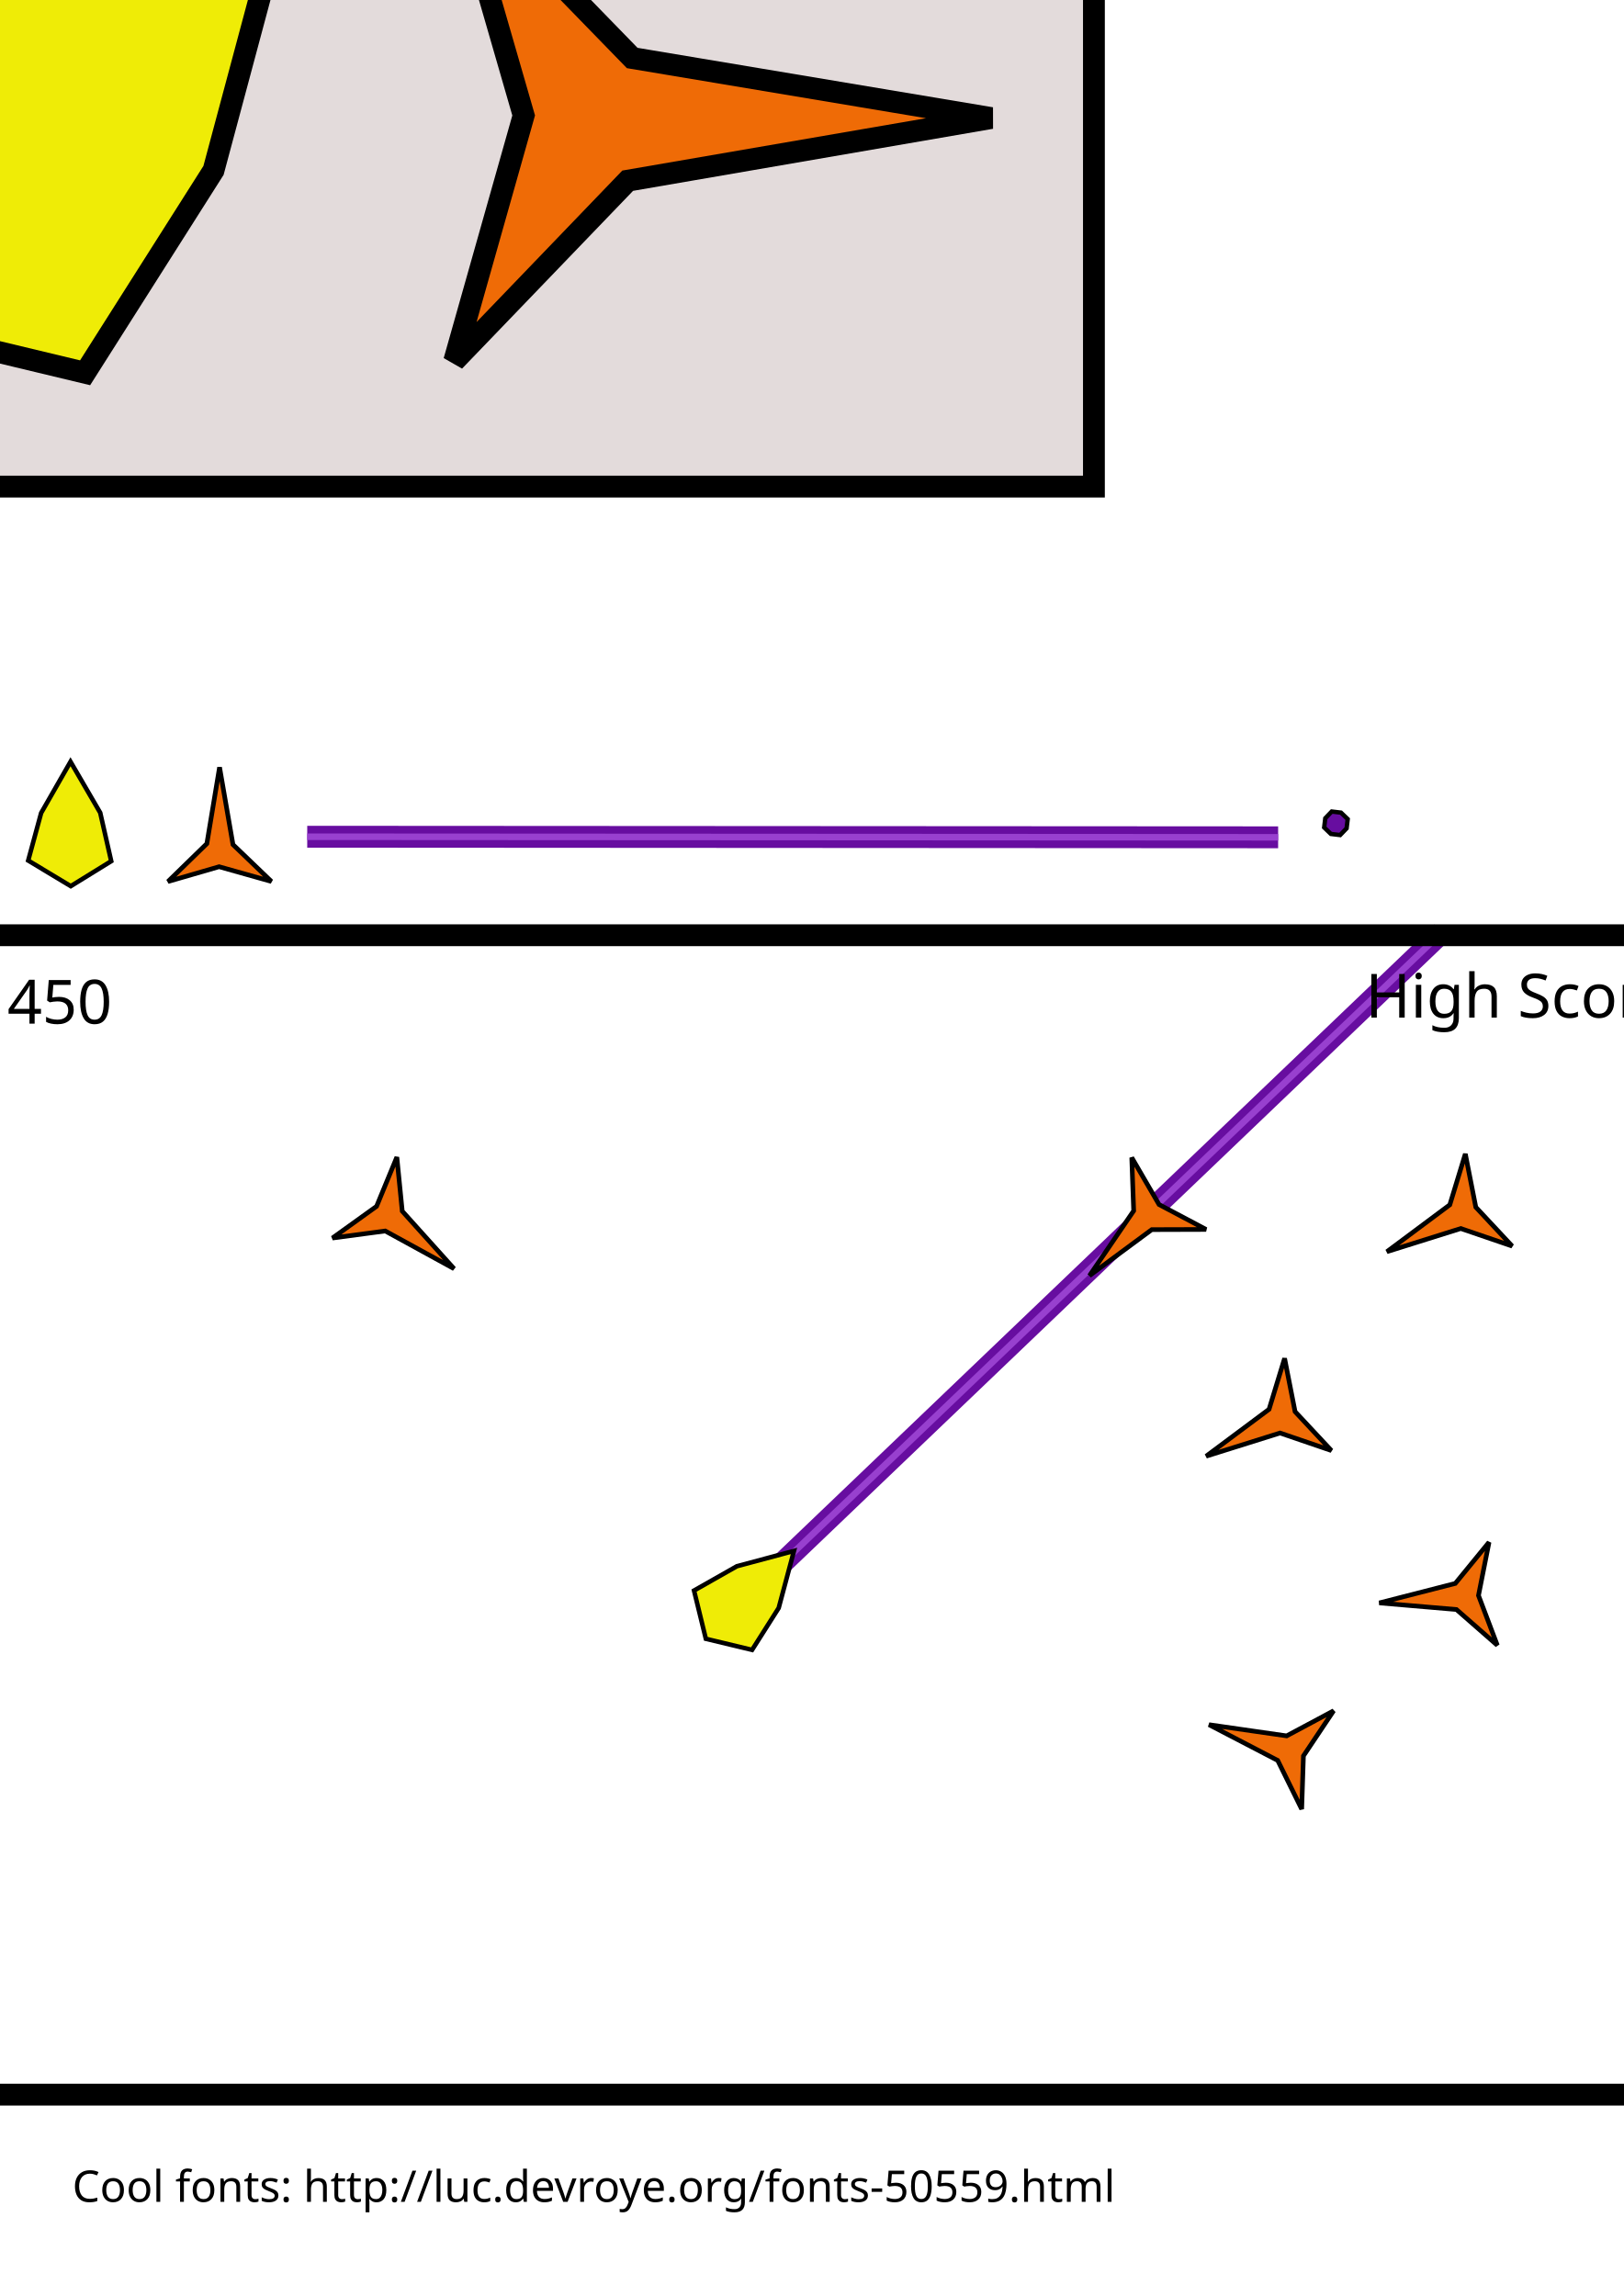
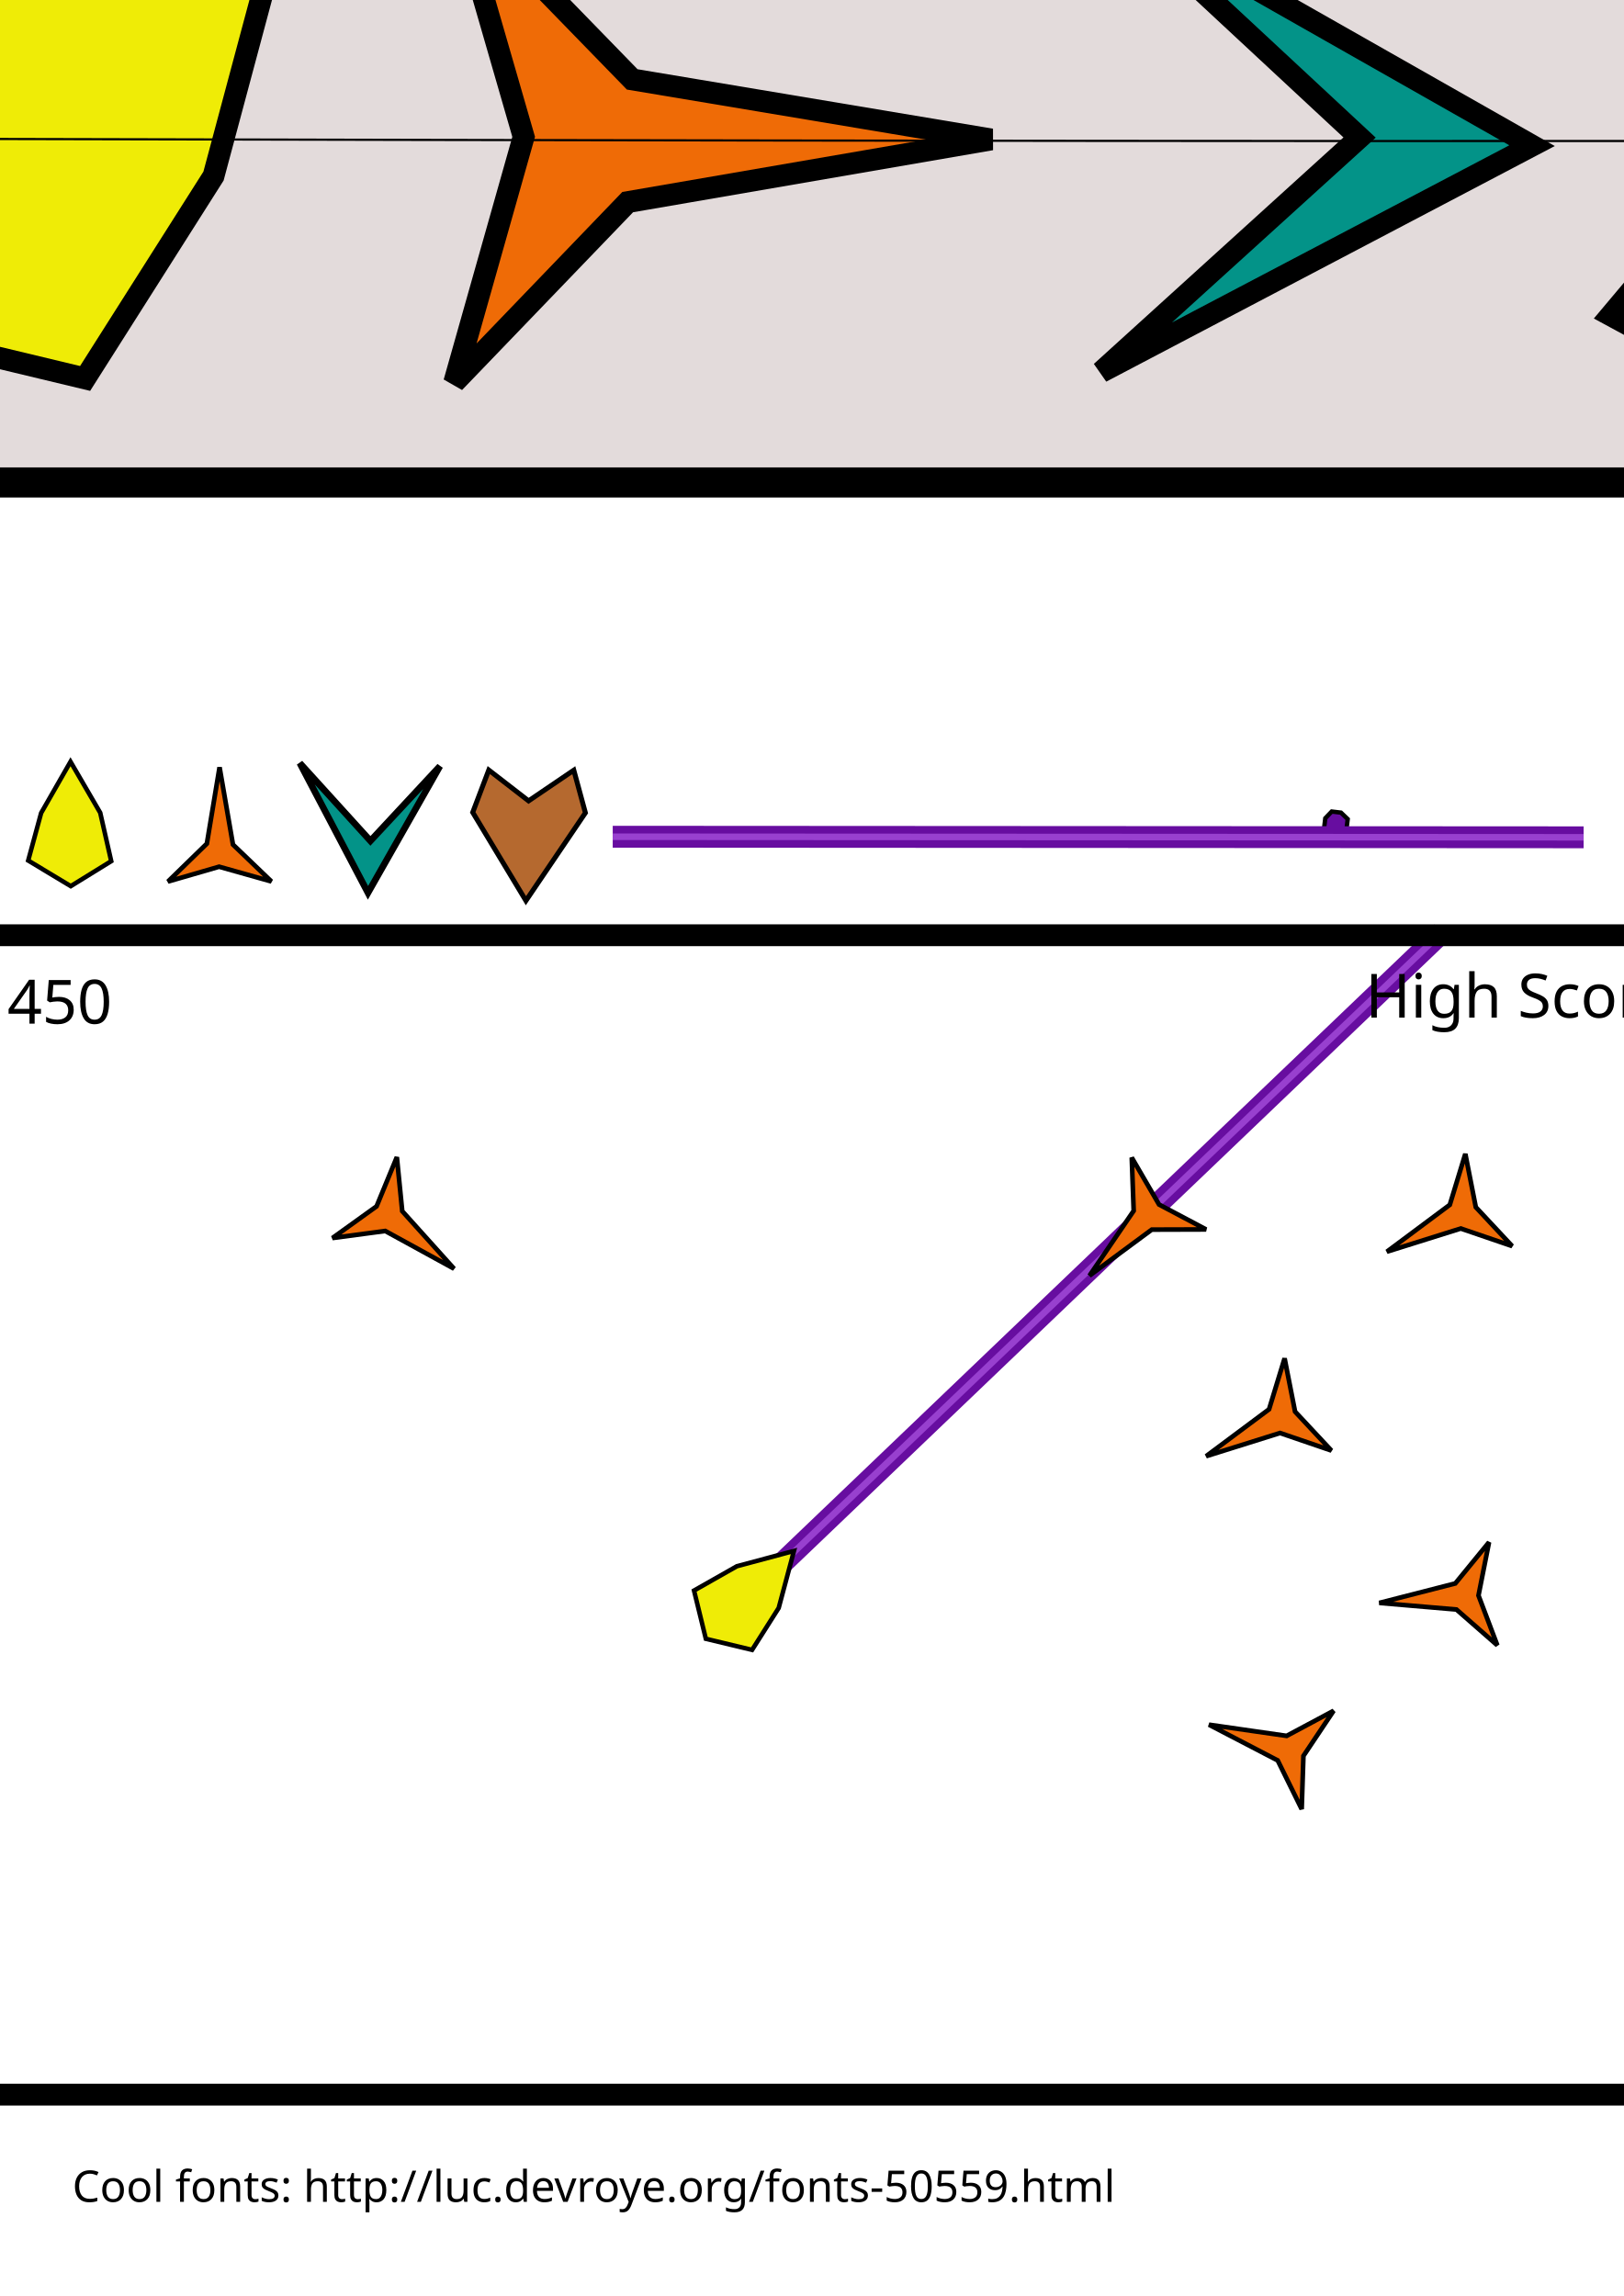
<svg xmlns="http://www.w3.org/2000/svg" width="744.094" height="1052.362" id="svg2" version="1.1">
  <defs id="defs4" />
  <g id="layer1">
    <g id="g3809" transform="matrix(0.7226351,-0.6912297,0.6912297,0.7226351,-294.4997,427.0552)">
      <rect y="655.5" x="245.141" height="10.018" width="444.936" id="rect3803" style="fill:#670da0;fill-opacity:1;stroke:none" />
      <rect style="fill:#9840cf;fill-opacity:1;stroke:none" id="rect3807" width="444.936" height="3" x="245.141" y="659.009" />
    </g>
-     <rect style="fill:#e3dbdb;fill-opacity:1;stroke:#000000;stroke-width:10;stroke-opacity:1" id="rect2984" width="636.444" height="318.222" x="-135.135" y="-95.198" />
-     <path style="fill:#efec06;fill-opacity:1;stroke:#000000;stroke-width:10;stroke-opacity:1" d="M 131.7,-48.235 97.848,78.1 38.997,170.864 -63.394,146.288 -89.542,39.468 5.364,-14.384 z" id="path2985" />
-     <path style="fill:#ef6b06;fill-opacity:1;stroke:#000000;stroke-width:10;stroke-opacity:1" d="m 454.237,54.104 -166.586,28.721 -79.508,82.663 31.834,-112.58 -31.834,-110.187 81.58,83.86 z" id="path3760" />
+     <rect style="fill:#e3dbdb;fill-opacity:1;stroke:#000000;stroke-width:13.788;stroke-opacity:1" id="rect2984" width="1224.481" height="314.434" x="-133.241" y="-93.304" />
+     <path style="fill:#efec06;fill-opacity:1;stroke:#000000;stroke-width:10;stroke-opacity:1" d="M 131.7,-45.637 97.848,80.698 38.997,173.462 -63.394,148.886 -89.542,42.066 5.364,-11.785 z" id="path2985" />
+     <path style="fill:#ef6b06;fill-opacity:1;stroke:#000000;stroke-width:10;stroke-opacity:1" d="m 454.237,63.913 -166.586,28.721 -79.508,82.663 31.834,-112.58 -31.834,-110.187 81.58,83.86 z" id="path3760" />
    <rect y="428.665" x="-100.592" height="531.395" width="960.776" id="rect3754" style="fill:#42046a;fill-opacity:0;stroke:#000000;stroke-width:10;stroke-opacity:1" />
    <path style="fill:#efec06;fill-opacity:1;stroke:#000000;stroke-width:2.07;stroke-opacity:1" d="m 363.852,710.865 -7.008,26.153 -12.183,19.203 -21.196,-5.088 -5.413,-22.113 19.647,-11.148 z" id="path2985-1" />
    <path style="fill:#ef6b06;fill-opacity:1;stroke:#000000;stroke-width:2.127;stroke-opacity:1" d="m 208.075,581.503 -31.534,-17.287 -24.185,3.227 20.213,-14.523 9.298,-22.559 2.471,24.766 z" id="path3760-7" />
    <path id="path3792" d="m 499.289,584.679 20.243,-29.724 -0.884,-24.384 12.51,21.517 21.559,11.426 -24.889,0.075 z" style="fill:#ef6b06;fill-opacity:1;stroke:#000000;stroke-width:2.127;stroke-opacity:1" />
    <path style="fill:#ef6b06;fill-opacity:1;stroke:#000000;stroke-width:2.127;stroke-opacity:1" d="m 552.739,667.434 28.833,-21.492 7.12,-23.338 4.804,24.421 16.651,17.835 -23.551,-8.05 z" id="path3794" />
    <path id="path3796" d="m 635.564,573.711 28.833,-21.492 7.12,-23.338 4.804,24.421 16.651,17.835 -23.551,-8.05 z" style="fill:#ef6b06;fill-opacity:1;stroke:#000000;stroke-width:2.127;stroke-opacity:1" />
    <path style="fill:#ef6b06;fill-opacity:1;stroke:#000000;stroke-width:2.127;stroke-opacity:1" d="m 632.093,734.69 34.835,-8.933 15.449,-18.886 -4.83,24.416 8.631,22.822 -18.73,-16.391 z" id="path3798" />
    <path id="path3800" d="m 554.044,790.507 35.595,5.128 21.517,-11.505 -13.835,20.69 -0.794,24.387 -11,-22.326 z" style="fill:#ef6b06;fill-opacity:1;stroke:#000000;stroke-width:2.127;stroke-opacity:1" />
    <text xml:space="preserve" style="font-size:40px;font-style:normal;font-weight:normal;line-height:125%;letter-spacing:0px;word-spacing:0px;fill:#000000;fill-opacity:1;stroke:none;font-family:Sans" x="-83.996" y="469.183" id="text3802">
      <tspan id="tspan3804" x="-83.996" y="469.183" style="font-size:28px;-inkscape-font-specification:Raavi;font-family:Raavi;font-weight:normal;font-style:normal;font-stretch:normal;font-variant:normal">Score: 450</tspan>
    </text>
    <text id="text3806" y="466.408" x="625.732" style="font-size:40px;font-style:normal;font-weight:normal;line-height:125%;letter-spacing:0px;word-spacing:0px;fill:#000000;fill-opacity:1;stroke:none;font-family:Sans" xml:space="preserve">
      <tspan style="font-size:28px;-inkscape-font-specification:Raavi;font-family:Raavi;font-weight:normal;font-style:normal;font-stretch:normal;font-variant:normal" y="466.408" x="625.732" id="tspan3808">High Score: 1250</tspan>
    </text>
    <text xml:space="preserve" style="font-size:20px;font-style:normal;font-weight:normal;line-height:125%;letter-spacing:0px;word-spacing:0px;fill:#000000;fill-opacity:1;stroke:none;font-family:Sans" x="33.136" y="1009.208" id="text3810">
      <tspan id="tspan3812" x="33.136" y="1009.208">Cool fonts: http://luc.devroye.org/fonts-50559.html</tspan>
    </text>
    <path style="fill:#670da0;fill-opacity:1;stroke:#000000;stroke-width:2;stroke-opacity:1" id="path3801" d="m 314.792,612.732 0.51,-4.24 2.958,-3.081 4.24,0.51 3.081,2.958 -0.51,4.24 -2.958,3.081 -4.24,-0.51 z" transform="translate(292.0356,-233.4537)" />
    <path id="path3003" d="m 32.312,349.129 13.619,23.401 5.041,22.176 -18.546,11.455 -19.505,-11.741 5.934,-21.796 z" style="fill:#efec06;fill-opacity:1;stroke:#000000;stroke-width:2.07;stroke-opacity:1" />
    <path style="fill:#ef6b06;fill-opacity:1;stroke:#000000;stroke-width:2.127;stroke-opacity:1" d="m 100.621,351.676 6.144,35.433 17.602,16.897 -23.957,-6.749 -23.435,6.795 17.823,-17.372 z" id="path3760-7-3" />
-     <g id="g3809-1" transform="matrix(0.9999998,5.7851512e-4,-5.7851512e-4,0.9999998,-103.966,-277.1382)">
+     <g id="g3809-1" transform="matrix(0.9999998,5.7851512e-4,-5.7851512e-4,0.9999998,36.03396,-277.1382)">
      <rect y="655.5" x="245.141" height="10.018" width="444.936" id="rect3803-7" style="fill:#670da0;fill-opacity:1;stroke:none" />
      <rect style="fill:#9840cf;fill-opacity:1;stroke:none" id="rect3807-4" width="444.936" height="3" x="245.141" y="659.009" />
    </g>
+     <path style="fill:#039388;fill-opacity:1;stroke:#000000;stroke-width:10;stroke-opacity:1" d="M 509.392,-42.673 702.09,66.759 504.638,170.499 623.054,63.033 z" id="rect3008-1" />
+     <path style="fill:none;stroke:#000000;stroke-width:1;stroke-linecap:butt;stroke-linejoin:miter;stroke-opacity:1" d="m -201.861,63.177 c 1172.485,3.312 1354.65,0 1354.65,0" id="path3797" />
+     <path style="fill:#b5692f;fill-opacity:1;stroke:#000000;stroke-width:10;stroke-opacity:1" d="M 1013.802,67.935 793.791,174.675 738.174,144.51 801.402,69.293 738.421,-24.482 828.42,-46.85 z" id="rect3802" />
+     <path style="fill:#039388;fill-opacity:1;stroke:#000000;stroke-width:3.012;stroke-opacity:1" d="m 201.599,351.175 -32.965,58.048 -31.251,-59.48 32.373,35.672 z" id="rect3008-1-7" />
+     <path style="fill:#b5692f;fill-opacity:1;stroke:#000000;stroke-width:2.271;stroke-opacity:1" d="m 241.014,412.831 -24.382,-40.474 7.355,-19.403 18.245,14.121 20.726,-14.067 5.311,19.551 z" id="rect3802-4" />
  </g>
</svg>
